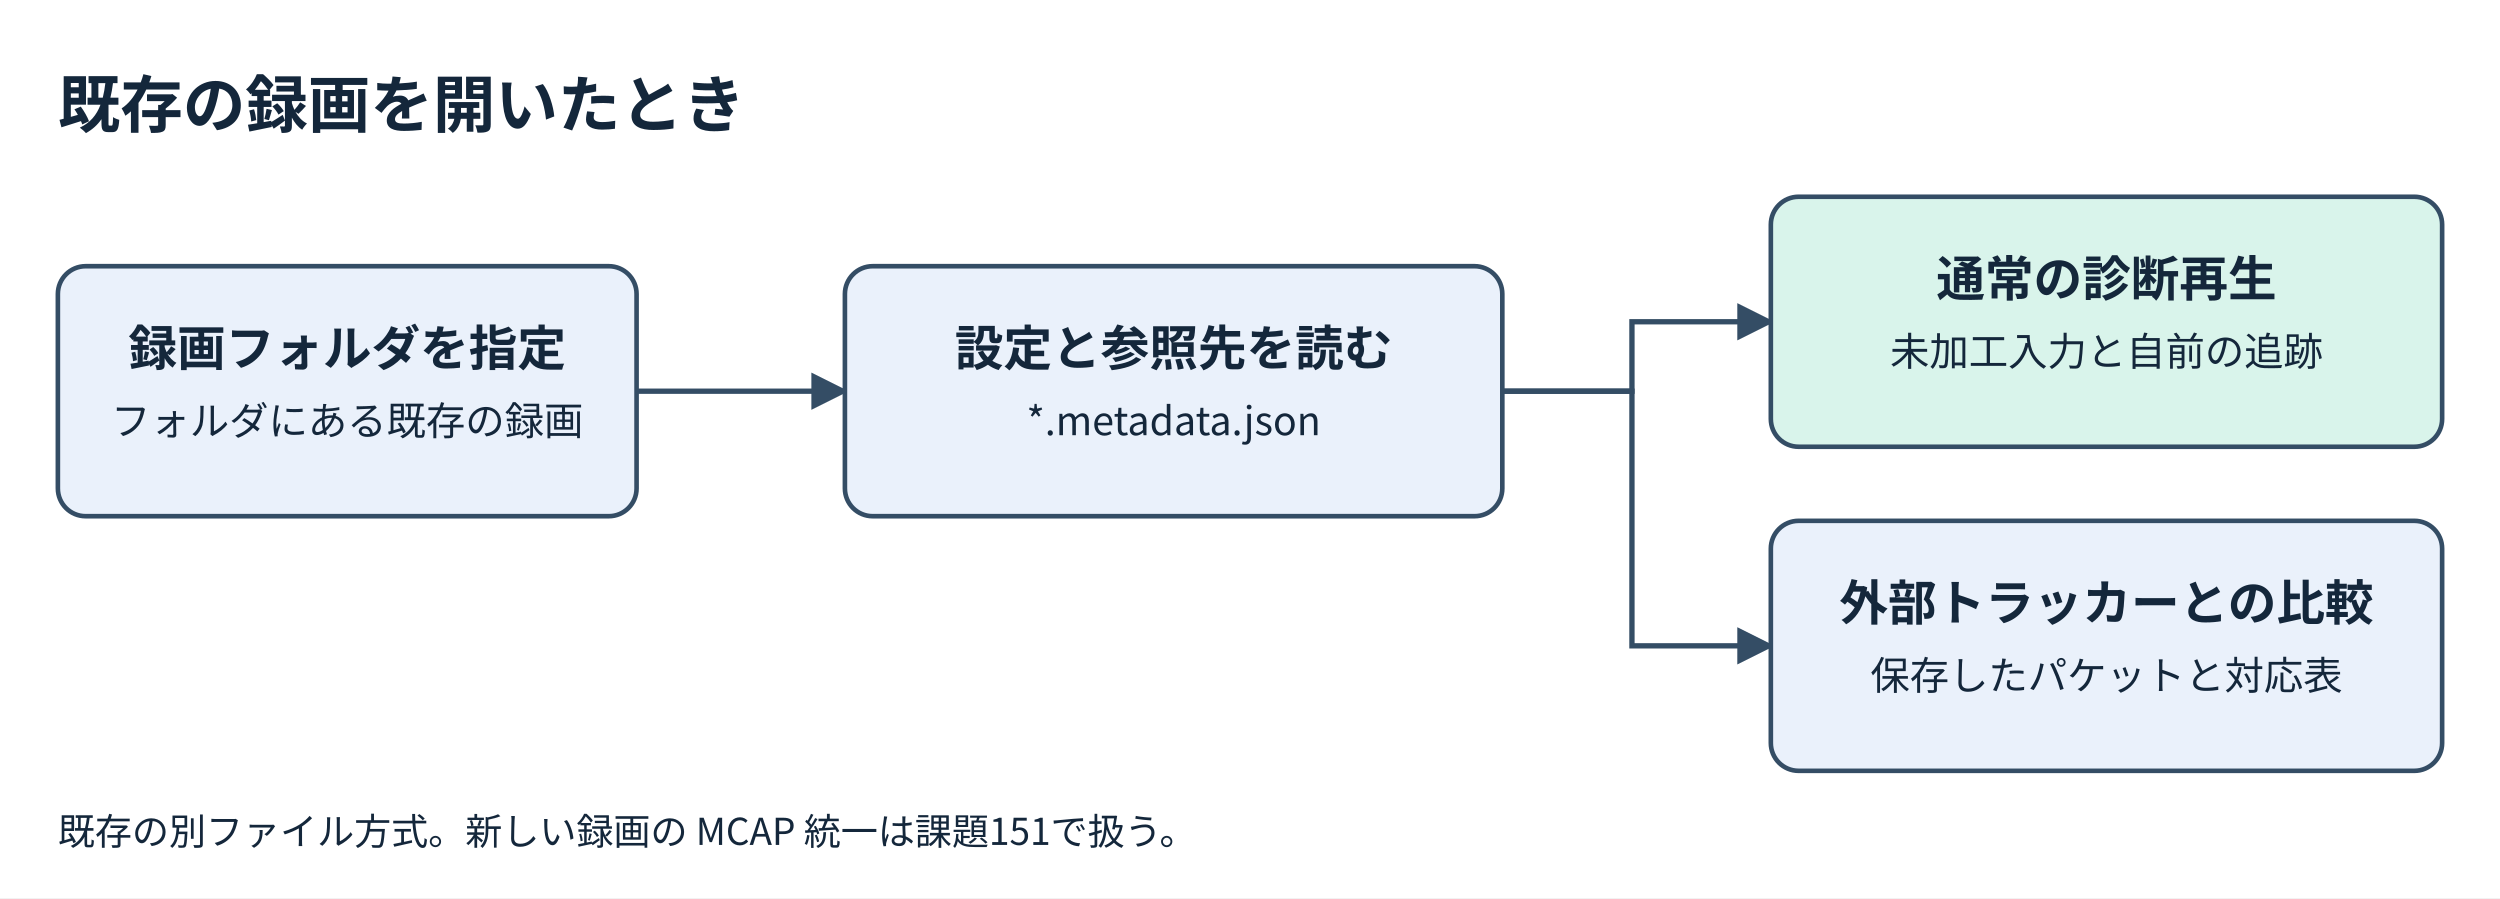
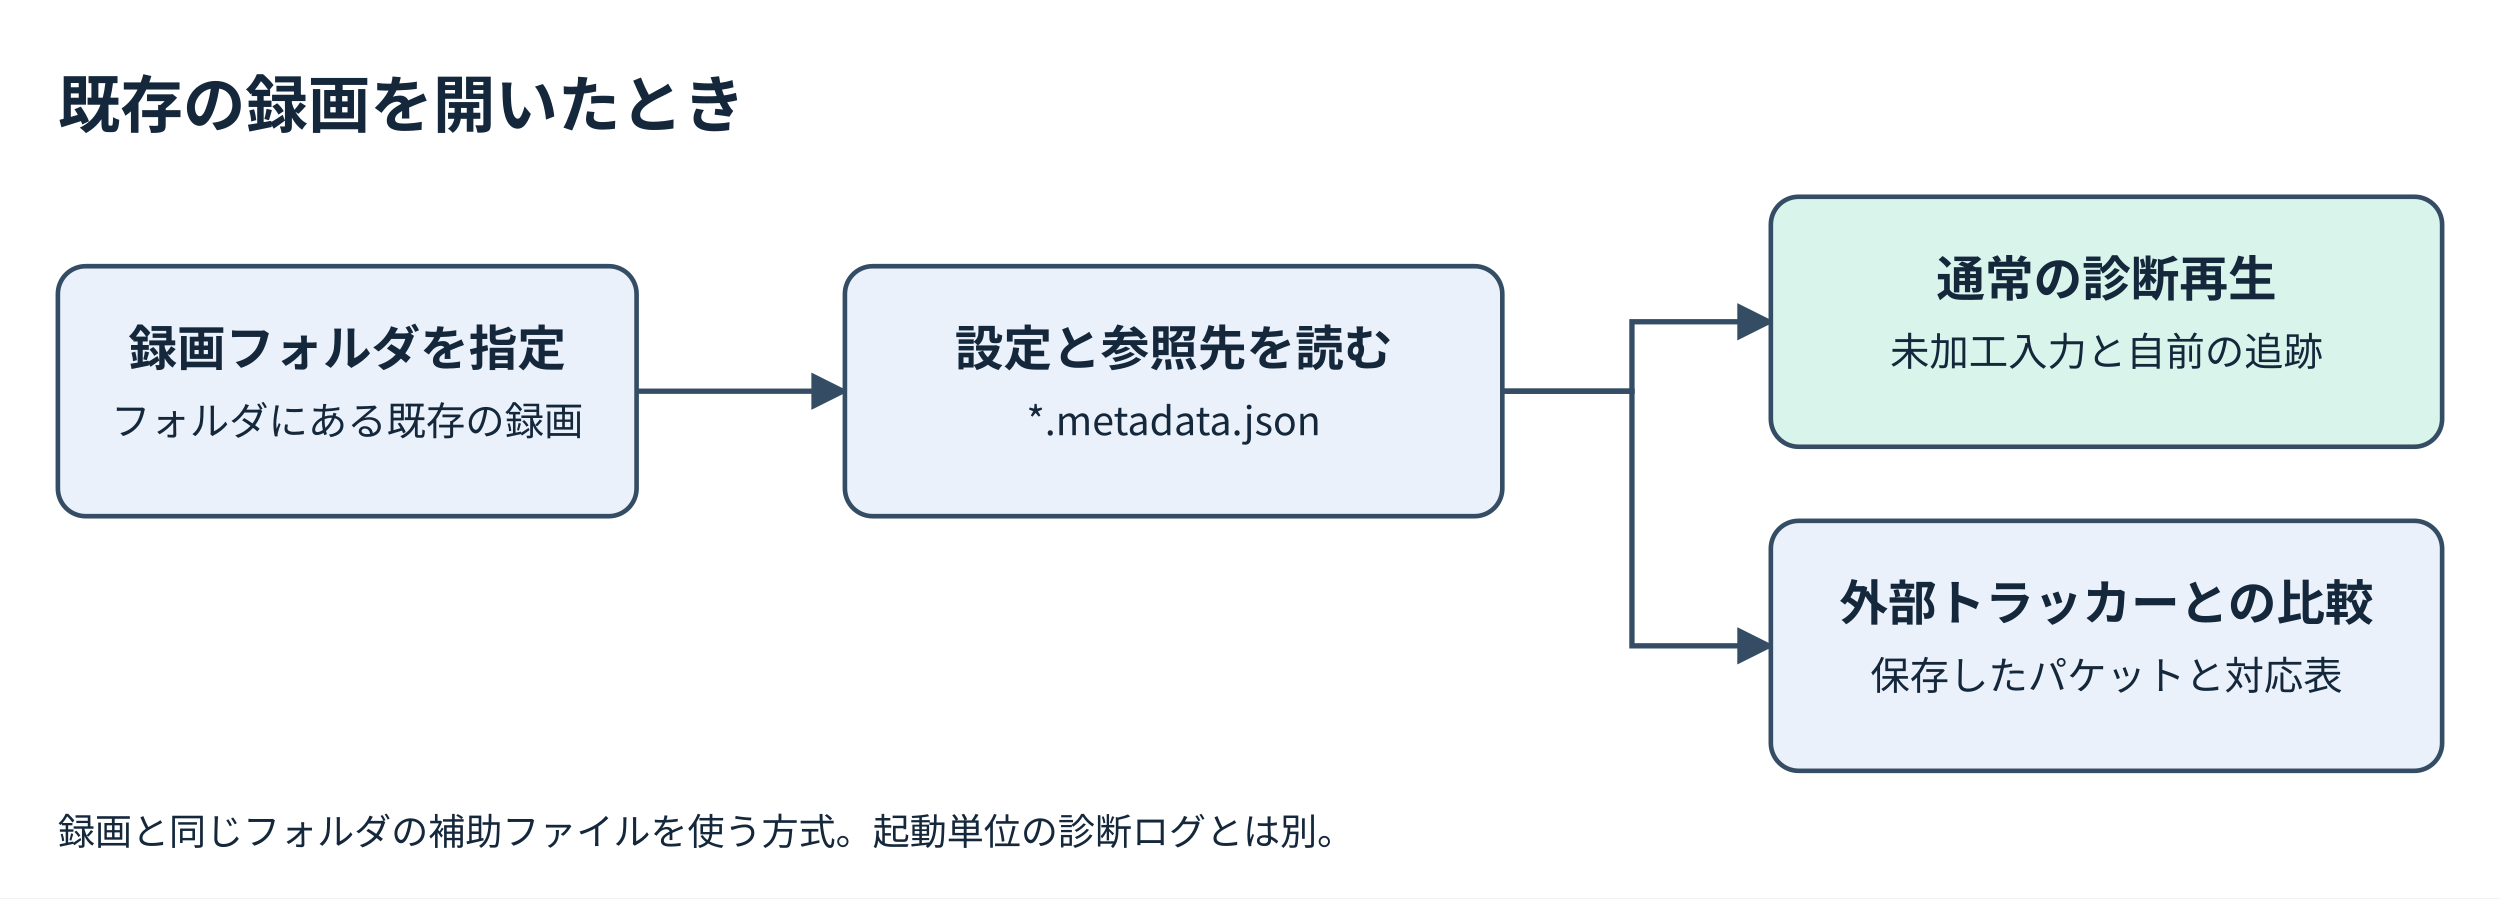
- <svg xmlns="http://www.w3.org/2000/svg" width="1080" height="388" viewBox="0 0 1080 388" role="img" aria-labelledby="svg-title" content="&lt;mxfile host=&quot;app.diagrams.net&quot; compressed=&quot;false&quot;&gt;&lt;diagram id=&quot;capture-replay-legacy&quot; name=&quot;既存の録画と再生&quot;&gt;&lt;mxGraphModel page=&quot;1&quot; pageWidth=&quot;1080&quot; pageHeight=&quot;388&quot; grid=&quot;1&quot; gridSize=&quot;10&quot;&gt;&lt;root&gt;&lt;mxCell id=&quot;0&quot;/&gt;&lt;mxCell id=&quot;1&quot; parent=&quot;0&quot;/&gt;&lt;mxCell id=&quot;title&quot; value=&quot;既存の録画を開いたとき&quot; style=&quot;text;html=0;align=left;fontStyle=1;fontSize=27;&quot; vertex=&quot;1&quot; parent=&quot;1&quot;&gt;&lt;mxGeometry x=&quot;25&quot; y=&quot;22&quot; width=&quot;700&quot; height=&quot;40&quot; as=&quot;geometry&quot;/&gt;&lt;/mxCell&gt;&lt;mxCell id=&quot;folder&quot; value=&quot;録画フォルダを指定&amp;#10;フォルダにある既存の録画&quot; style=&quot;rounded=1;whiteSpace=wrap;html=0;fillColor=#eaf1fb;strokeColor=#344d65;fontSize=18;fontFamily=Noto Sans CJK JP;&quot; vertex=&quot;1&quot; parent=&quot;1&quot;&gt;&lt;mxGeometry x=&quot;25&quot; y=&quot;115&quot; width=&quot;250&quot; height=&quot;108&quot; as=&quot;geometry&quot;/&gt;&lt;/mxCell&gt;&lt;mxCell id=&quot;metadata&quot; value=&quot;設定と参照先を読む&amp;#10;*.metadata.json&quot; style=&quot;rounded=1;whiteSpace=wrap;html=0;fillColor=#eaf1fb;strokeColor=#344d65;fontSize=18;fontFamily=Noto Sans CJK JP;&quot; vertex=&quot;1&quot; parent=&quot;1&quot;&gt;&lt;mxGeometry x=&quot;365&quot; y=&quot;115&quot; width=&quot;284&quot; height=&quot;108&quot; as=&quot;geometry&quot;/&gt;&lt;/mxCell&gt;&lt;mxCell id=&quot;normal&quot; value=&quot;通常の診断再生&amp;#10;未加工入力と自前の追跡&quot; style=&quot;rounded=1;whiteSpace=wrap;html=0;fillColor=#d9f4eb;strokeColor=#344d65;fontSize=18;fontFamily=Noto Sans CJK JP;&quot; vertex=&quot;1&quot; parent=&quot;1&quot;&gt;&lt;mxGeometry x=&quot;765&quot; y=&quot;85&quot; width=&quot;290&quot; height=&quot;108&quot; as=&quot;geometry&quot;/&gt;&lt;/mxCell&gt;&lt;mxCell id=&quot;compare&quot; value=&quot;外部トラッカーとの比較&amp;#10;保存したパケットと対応表&quot; style=&quot;rounded=1;whiteSpace=wrap;html=0;fillColor=#eaf1fb;strokeColor=#344d65;fontSize=18;fontFamily=Noto Sans CJK JP;&quot; vertex=&quot;1&quot; parent=&quot;1&quot;&gt;&lt;mxGeometry x=&quot;765&quot; y=&quot;225&quot; width=&quot;290&quot; height=&quot;108&quot; as=&quot;geometry&quot;/&gt;&lt;/mxCell&gt;&lt;mxCell id=&quot;e1&quot; style=&quot;edgeStyle=orthogonalEdgeStyle;rounded=0;html=0;endArrow=block;strokeColor=#344d65;strokeWidth=2;&quot; edge=&quot;1&quot; parent=&quot;1&quot; source=&quot;folder&quot; target=&quot;metadata&quot;&gt;&lt;mxGeometry relative=&quot;1&quot; as=&quot;geometry&quot;/&gt;&lt;/mxCell&gt;&lt;mxCell id=&quot;e2&quot; style=&quot;edgeStyle=orthogonalEdgeStyle;rounded=0;html=0;endArrow=block;strokeColor=#344d65;strokeWidth=2;&quot; edge=&quot;1&quot; parent=&quot;1&quot; source=&quot;metadata&quot; target=&quot;normal&quot;&gt;&lt;mxGeometry relative=&quot;1&quot; as=&quot;geometry&quot;/&gt;&lt;/mxCell&gt;&lt;mxCell id=&quot;e3&quot; style=&quot;edgeStyle=orthogonalEdgeStyle;rounded=0;html=0;endArrow=block;strokeColor=#344d65;strokeWidth=2;&quot; edge=&quot;1&quot; parent=&quot;1&quot; source=&quot;metadata&quot; target=&quot;compare&quot;&gt;&lt;mxGeometry relative=&quot;1&quot; as=&quot;geometry&quot;/&gt;&lt;/mxCell&gt;&lt;mxCell id=&quot;foot&quot; value=&quot;既存の別ファイル方式。新しい録画の MCAP 統一は課題151で扱う。&quot; style=&quot;text;html=0;align=left;fontSize=16;&quot; vertex=&quot;1&quot; parent=&quot;1&quot;&gt;&lt;mxGeometry x=&quot;25&quot; y=&quot;347&quot; width=&quot;1030&quot; height=&quot;27&quot; as=&quot;geometry&quot;/&gt;&lt;/mxCell&gt;&lt;/root&gt;&lt;/mxGraphModel&gt;&lt;/diagram&gt;&lt;/mxfile&gt;">
+ <svg xmlns="http://www.w3.org/2000/svg" width="1080" height="388" viewBox="0 0 1080 388" role="img" aria-labelledby="svg-title" content="&lt;mxfile host=&quot;app.diagrams.net&quot; compressed=&quot;false&quot;&gt;&lt;diagram id=&quot;capture-replay-legacy&quot; name=&quot;既存の録画と再生&quot;&gt;&lt;mxGraphModel page=&quot;1&quot; pageWidth=&quot;1080&quot; pageHeight=&quot;388&quot; grid=&quot;1&quot; gridSize=&quot;10&quot;&gt;&lt;root&gt;&lt;mxCell id=&quot;0&quot;/&gt;&lt;mxCell id=&quot;1&quot; parent=&quot;0&quot;/&gt;&lt;mxCell id=&quot;title&quot; value=&quot;既存の録画を開いたとき&quot; style=&quot;text;html=0;align=left;fontStyle=1;fontSize=27;&quot; vertex=&quot;1&quot; parent=&quot;1&quot;&gt;&lt;mxGeometry x=&quot;25&quot; y=&quot;22&quot; width=&quot;700&quot; height=&quot;40&quot; as=&quot;geometry&quot;/&gt;&lt;/mxCell&gt;&lt;mxCell id=&quot;folder&quot; value=&quot;録画フォルダを指定&amp;#10;フォルダにある既存の録画&quot; style=&quot;rounded=1;whiteSpace=wrap;html=0;fillColor=#eaf1fb;strokeColor=#344d65;fontSize=18;fontFamily=Noto Sans CJK JP;&quot; vertex=&quot;1&quot; parent=&quot;1&quot;&gt;&lt;mxGeometry x=&quot;25&quot; y=&quot;115&quot; width=&quot;250&quot; height=&quot;108&quot; as=&quot;geometry&quot;/&gt;&lt;/mxCell&gt;&lt;mxCell id=&quot;metadata&quot; value=&quot;設定と参照先を読む&amp;#10;*.metadata.json&quot; style=&quot;rounded=1;whiteSpace=wrap;html=0;fillColor=#eaf1fb;strokeColor=#344d65;fontSize=18;fontFamily=Noto Sans CJK JP;&quot; vertex=&quot;1&quot; parent=&quot;1&quot;&gt;&lt;mxGeometry x=&quot;365&quot; y=&quot;115&quot; width=&quot;284&quot; height=&quot;108&quot; as=&quot;geometry&quot;/&gt;&lt;/mxCell&gt;&lt;mxCell id=&quot;normal&quot; value=&quot;通常の診断再生&amp;#10;未加工入力と自前の追跡&quot; style=&quot;rounded=1;whiteSpace=wrap;html=0;fillColor=#d9f4eb;strokeColor=#344d65;fontSize=18;fontFamily=Noto Sans CJK JP;&quot; vertex=&quot;1&quot; parent=&quot;1&quot;&gt;&lt;mxGeometry x=&quot;765&quot; y=&quot;85&quot; width=&quot;290&quot; height=&quot;108&quot; as=&quot;geometry&quot;/&gt;&lt;/mxCell&gt;&lt;mxCell id=&quot;compare&quot; value=&quot;外部トラッカーとの比較&amp;#10;保存したパケットと対応表&quot; style=&quot;rounded=1;whiteSpace=wrap;html=0;fillColor=#eaf1fb;strokeColor=#344d65;fontSize=18;fontFamily=Noto Sans CJK JP;&quot; vertex=&quot;1&quot; parent=&quot;1&quot;&gt;&lt;mxGeometry x=&quot;765&quot; y=&quot;225&quot; width=&quot;290&quot; height=&quot;108&quot; as=&quot;geometry&quot;/&gt;&lt;/mxCell&gt;&lt;mxCell id=&quot;e1&quot; style=&quot;edgeStyle=orthogonalEdgeStyle;rounded=0;html=0;endArrow=block;strokeColor=#344d65;strokeWidth=2;&quot; edge=&quot;1&quot; parent=&quot;1&quot; source=&quot;folder&quot; target=&quot;metadata&quot;&gt;&lt;mxGeometry relative=&quot;1&quot; as=&quot;geometry&quot;/&gt;&lt;/mxCell&gt;&lt;mxCell id=&quot;e2&quot; style=&quot;edgeStyle=orthogonalEdgeStyle;rounded=0;html=0;endArrow=block;strokeColor=#344d65;strokeWidth=2;&quot; edge=&quot;1&quot; parent=&quot;1&quot; source=&quot;metadata&quot; target=&quot;normal&quot;&gt;&lt;mxGeometry relative=&quot;1&quot; as=&quot;geometry&quot;/&gt;&lt;/mxCell&gt;&lt;mxCell id=&quot;e3&quot; style=&quot;edgeStyle=orthogonalEdgeStyle;rounded=0;html=0;endArrow=block;strokeColor=#344d65;strokeWidth=2;&quot; edge=&quot;1&quot; parent=&quot;1&quot; source=&quot;metadata&quot; target=&quot;compare&quot;&gt;&lt;mxGeometry relative=&quot;1&quot; as=&quot;geometry&quot;/&gt;&lt;/mxCell&gt;&lt;mxCell id=&quot;foot&quot; value=&quot;録画と同じフォルダの補助ファイルを使う方式。起動単位の診断ログとは別。&quot; style=&quot;text;html=0;align=left;fontSize=16;&quot; vertex=&quot;1&quot; parent=&quot;1&quot;&gt;&lt;mxGeometry x=&quot;25&quot; y=&quot;347&quot; width=&quot;1030&quot; height=&quot;27&quot; as=&quot;geometry&quot;/&gt;&lt;/mxCell&gt;&lt;/root&gt;&lt;/mxGraphModel&gt;&lt;/diagram&gt;&lt;/mxfile&gt;">
  <defs>
    <marker id="arrow" viewBox="0 0 10 10" refX="9" refY="5" markerWidth="7" markerHeight="7" orient="auto-start-reverse">
      <path d="M0,0 L10,5 L0,10 Z" fill="#344d65" />
    </marker>
  </defs>
  <rect width="1080" height="388" fill="#fff" />
  <g font-family="Noto Sans CJK JP,sans-serif" fill="#14273b">
    <text x="25" y="55" font-size="27" font-weight="700">既存の録画を開いたとき</text>
    <polyline id="e1" points="275,169 365,169" fill="none" stroke="#344d65" stroke-width="2.3" marker-end="url(#arrow)" />
    <polyline id="e2" points="649,169 705,169 705,139 765,139" fill="none" stroke="#344d65" stroke-width="2.3" marker-end="url(#arrow)" />
    <polyline id="e3" points="649,169 705,169 705,279 765,279" fill="none" stroke="#344d65" stroke-width="2.3" marker-end="url(#arrow)" />
    <g id="folder">
      <rect x="25" y="115" width="250" height="108" rx="12" fill="#eaf1fb" stroke="#344d65" stroke-width="2" />
      <text text-anchor="middle" x="150" y="158" font-size="21" font-weight="700">録画フォルダを指定</text>
      <text text-anchor="middle" x="150" y="188" font-size="17">フォルダにある既存の録画</text>
    </g>
    <g id="metadata">
      <rect x="365" y="115" width="284" height="108" rx="12" fill="#eaf1fb" stroke="#344d65" stroke-width="2" />
      <text text-anchor="middle" x="507" y="158" font-size="21" font-weight="700">設定と参照先を読む</text>
      <text text-anchor="middle" x="507" y="188" font-size="17">*.metadata.json</text>
    </g>
    <g id="normal">
      <rect x="765" y="85" width="290" height="108" rx="12" fill="#d9f4eb" stroke="#344d65" stroke-width="2" />
      <text text-anchor="middle" x="910" y="128" font-size="21" font-weight="700">通常の診断再生</text>
      <text text-anchor="middle" x="910" y="158" font-size="17">未加工入力と自前の追跡</text>
    </g>
    <g id="compare">
      <rect x="765" y="225" width="290" height="108" rx="12" fill="#eaf1fb" stroke="#344d65" stroke-width="2" />
      <text text-anchor="middle" x="910" y="268" font-size="21" font-weight="700">外部トラッカーとの比較</text>
      <text text-anchor="middle" x="910" y="298" font-size="17">保存したパケットと対応表</text>
    </g>
-     <text x="25" y="365" font-size="16">既存の別ファイル方式。新しい録画の MCAP 統一は課題151で扱う。</text>
+     <text x="25" y="365" font-size="16">録画と同じフォルダの補助ファイルを使う方式。起動単位の診断ログとは別。</text>
  </g>
</svg>
